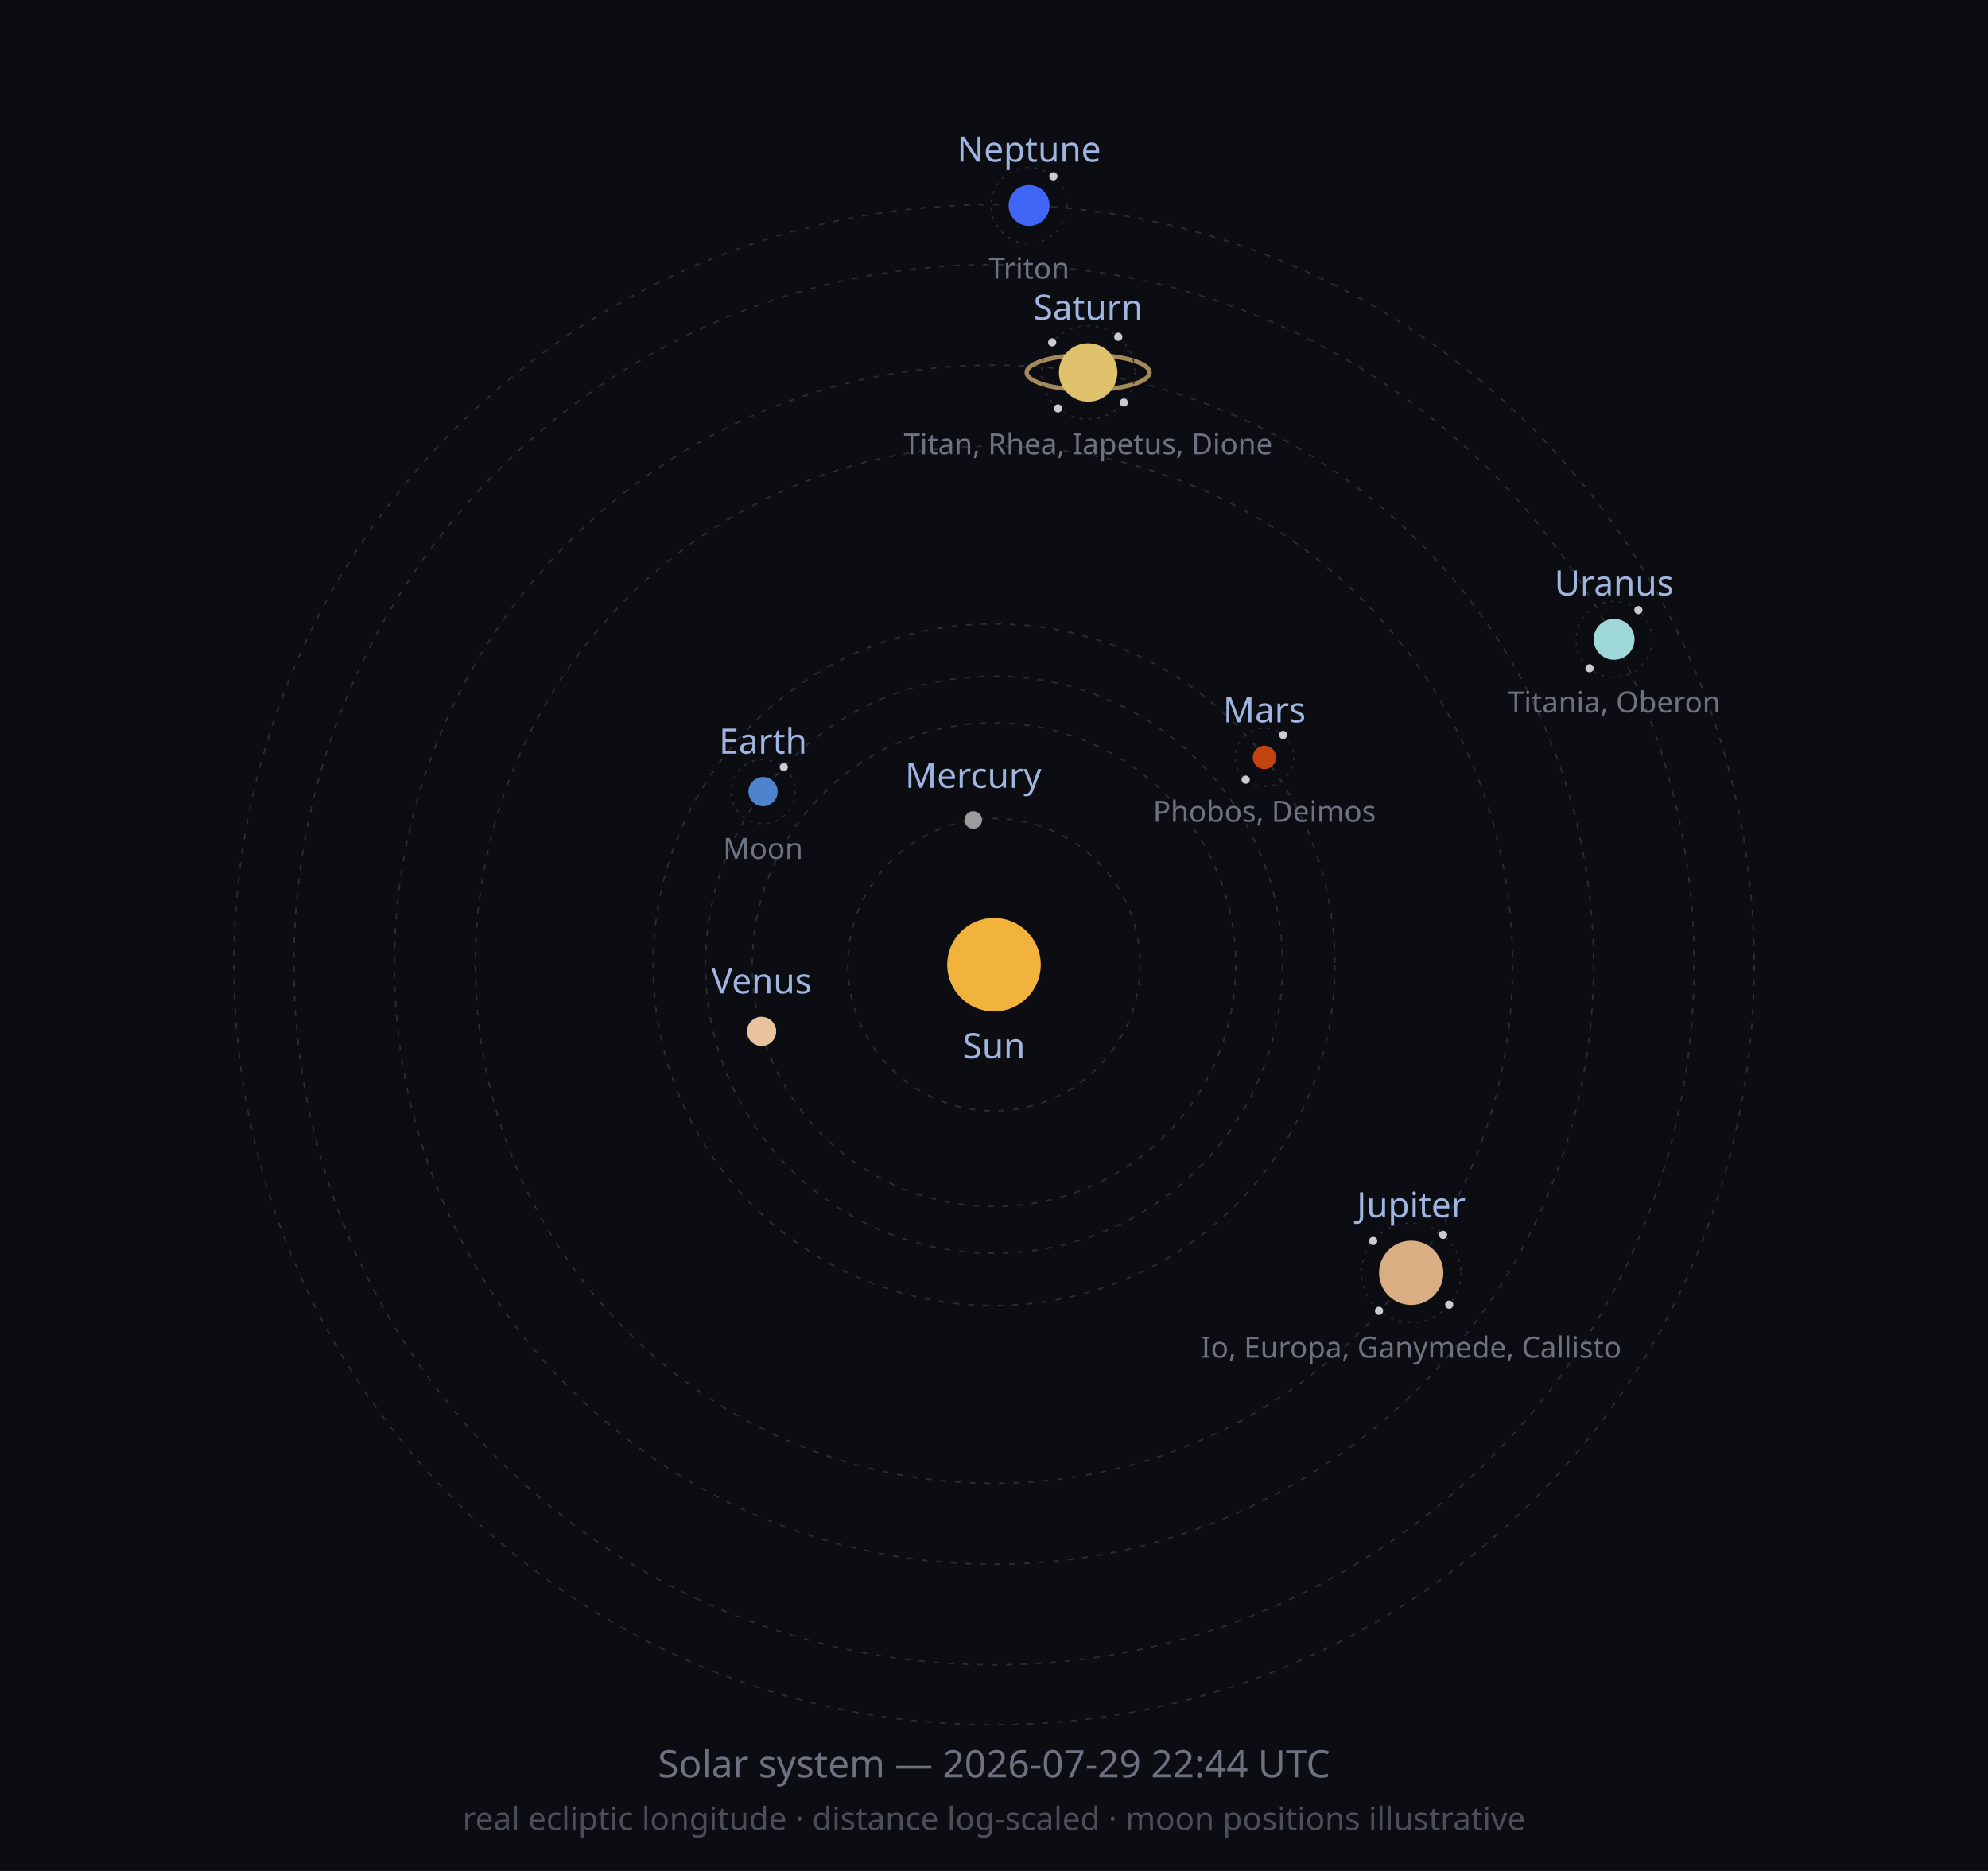
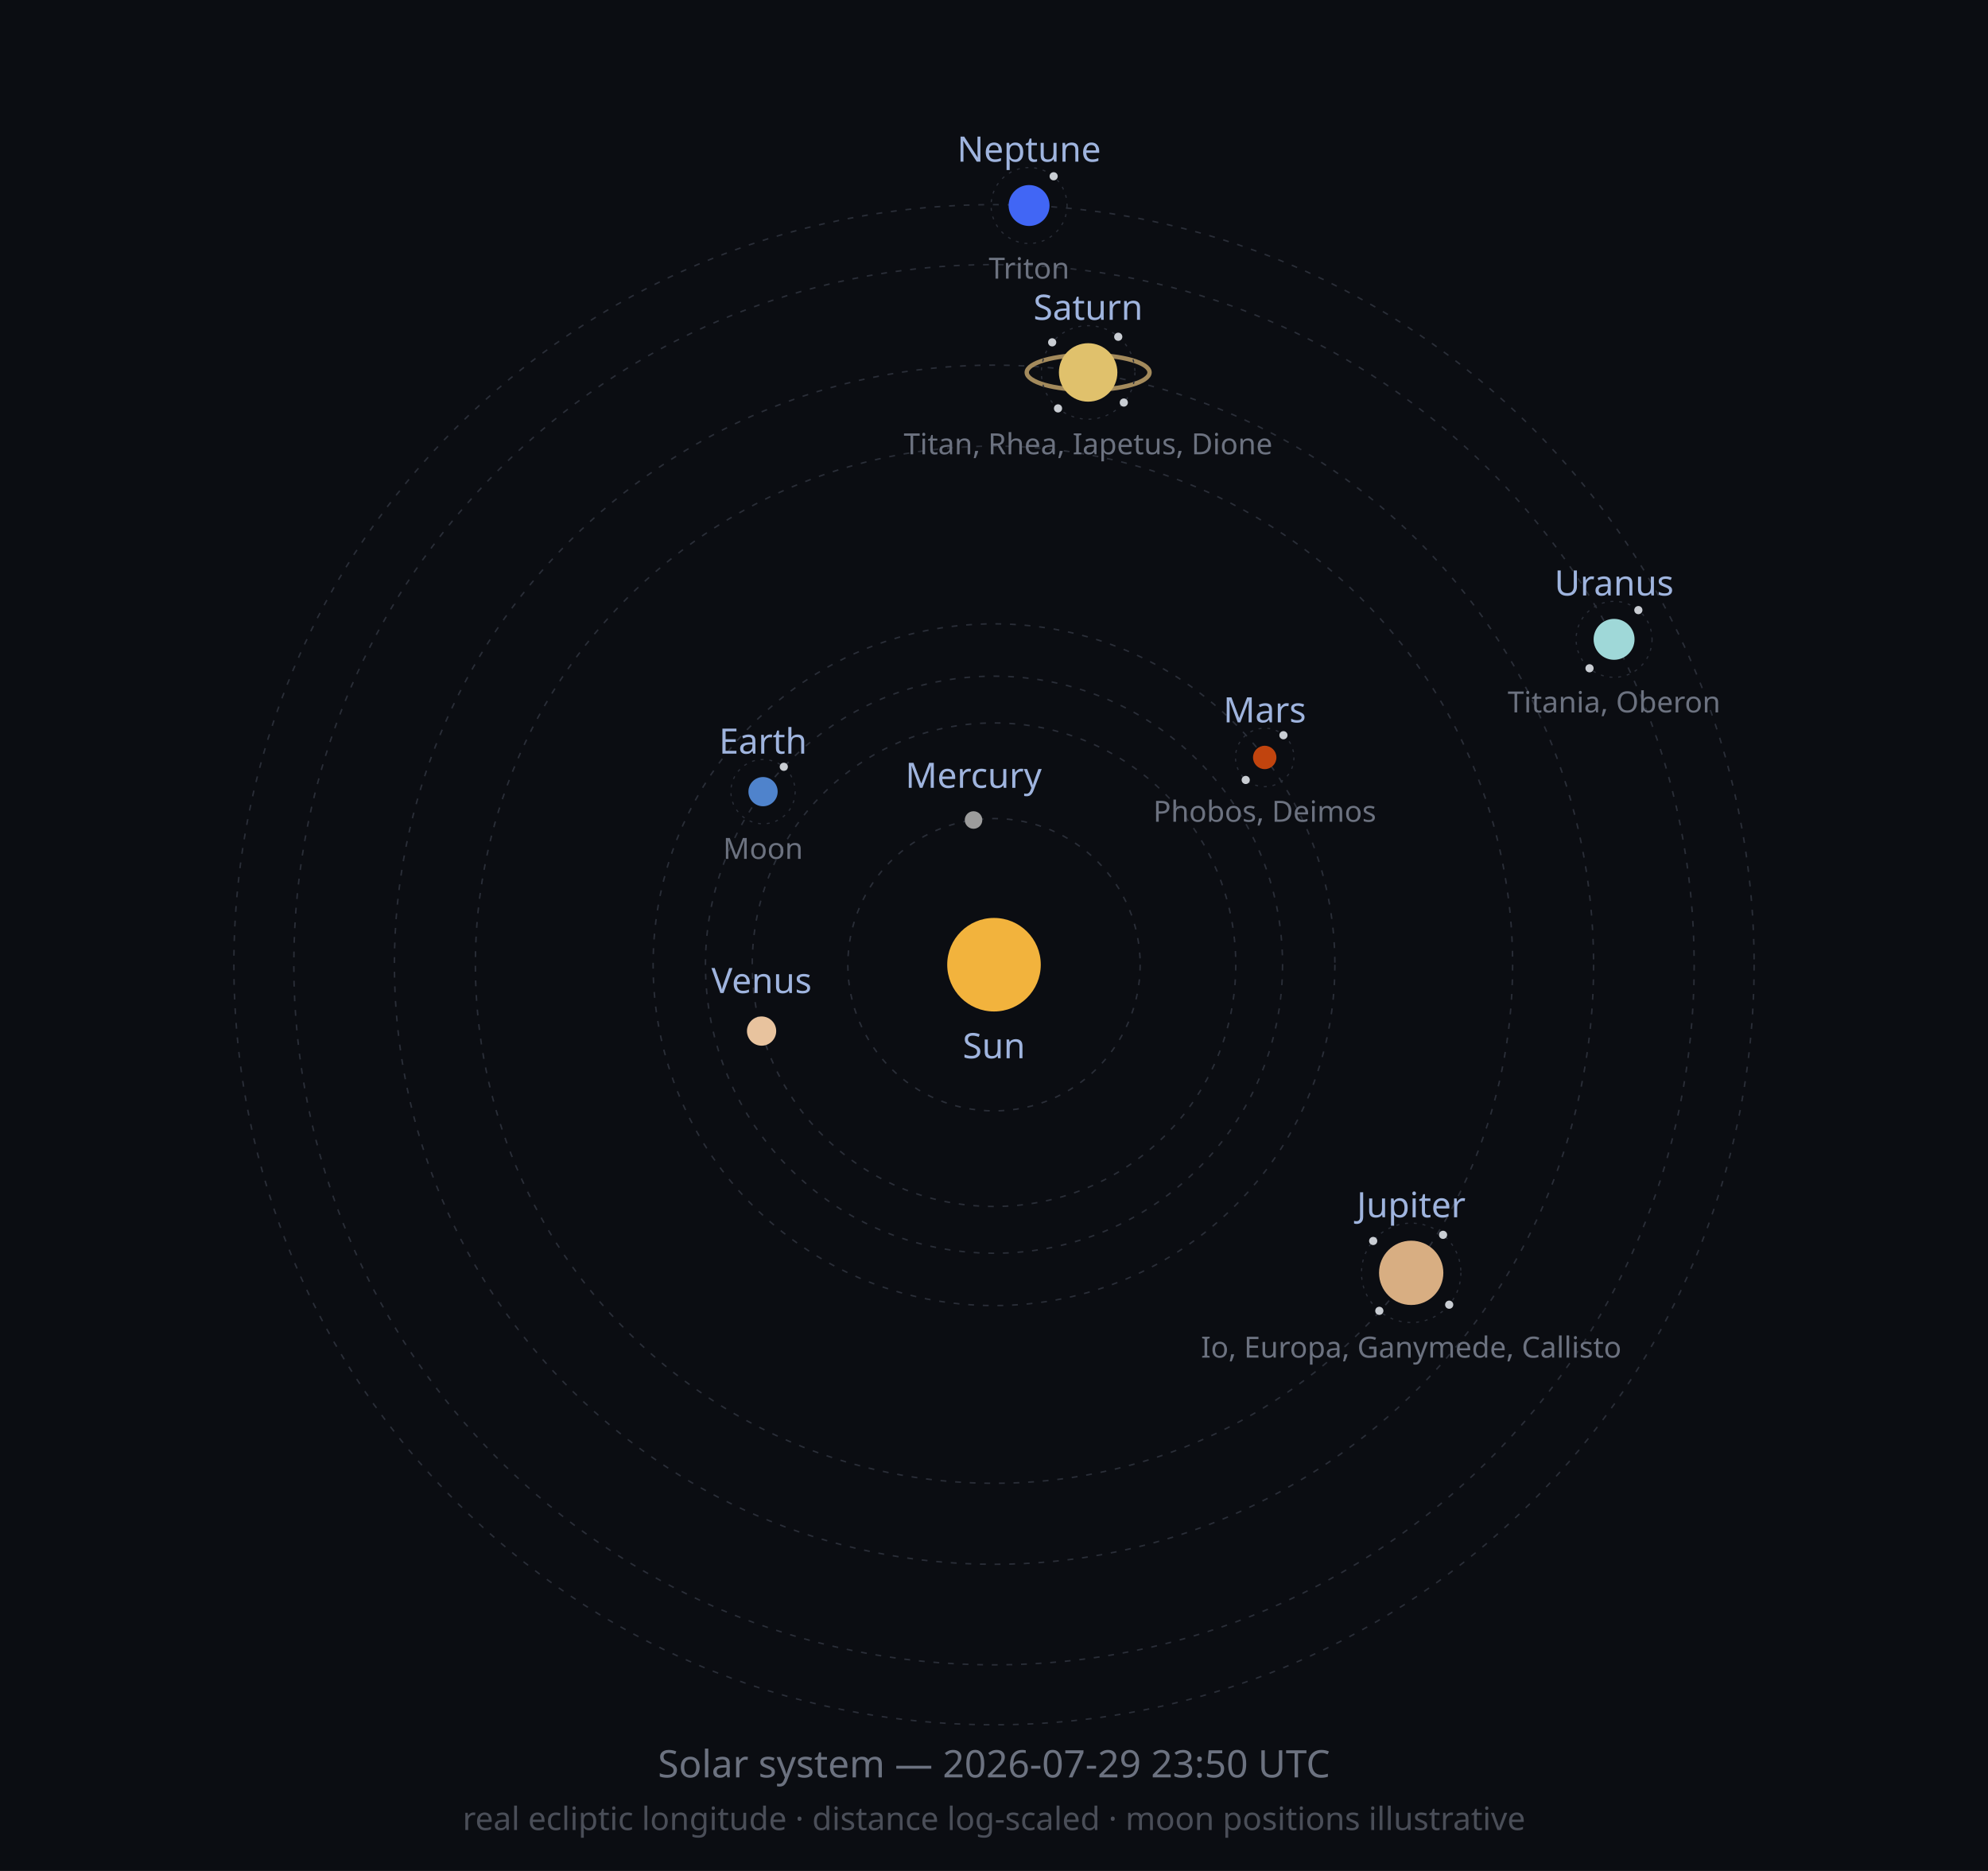
<svg xmlns="http://www.w3.org/2000/svg" width="680" height="640" viewBox="0 0 680 640" role="img">
  <defs>
    <marker id="arrow" viewBox="0 0 10 10" refX="8" refY="5" markerWidth="6" markerHeight="6" orient="auto-start-reverse">
      <path d="M2 1L8 5L2 9" fill="none" stroke="context-stroke" stroke-width="1.5" stroke-linecap="round" stroke-linejoin="round" />
    </marker>
  </defs>
  <style>
  .orbit { fill: none; stroke: #2A2E38; stroke-width: 0.5; stroke-dasharray: 2 3; }
  .moonorbit { fill: none; stroke: #2A2E38; stroke-width: 0.4; stroke-dasharray: 1 2; }
  .lbl { font-family: sans-serif; font-size: 12px; fill: #9FB4DE; }
  .moonlbl { font-family: sans-serif; font-size: 10px; fill: #6C7280; }
</style>
  <rect width="680" height="640" fill="#0B0D12" />
  <circle class="orbit" cx="340" cy="330" r="50.0" />
  <circle class="orbit" cx="340" cy="330" r="82.7" />
  <circle class="orbit" cx="340" cy="330" r="98.7" />
  <circle class="orbit" cx="340" cy="330" r="116.6" />
  <circle class="orbit" cx="340" cy="330" r="177.4" />
  <circle class="orbit" cx="340" cy="330" r="205.1" />
  <circle class="orbit" cx="340" cy="330" r="239.5" />
  <circle class="orbit" cx="340" cy="330" r="260.0" />
  <circle cx="340" cy="330" r="16" fill="#F2B33D" />
  <text class="lbl" x="340" y="362" text-anchor="middle">Sun</text>
-   <circle cx="332.9" cy="280.5" r="3" fill="#9C9C9C" />
-   <text class="lbl" x="332.9" y="269.5" text-anchor="middle">Mercury</text>
-   <circle cx="260.5" cy="352.8" r="5" fill="#E8C39E" />
-   <text class="lbl" x="260.5" y="339.8" text-anchor="middle">Venus</text>
+   <circle cx="333.0" cy="280.5" r="3" fill="#9C9C9C" />
+   <text class="lbl" x="333.0" y="269.5" text-anchor="middle">Mercury</text>
+   <circle cx="260.5" cy="352.7" r="5" fill="#E8C39E" />
+   <text class="lbl" x="260.5" y="339.7" text-anchor="middle">Venus</text>
  <circle cx="261.0" cy="270.8" r="5" fill="#4F83CC" />
  <circle class="moonorbit" cx="261.0" cy="270.8" r="11" />
-   <circle cx="268.1" cy="262.4" r="1.4" fill="#C9CDD3" />
+   <circle cx="268.1" cy="262.3" r="1.4" fill="#C9CDD3" />
  <text class="moonlbl" x="261.0" y="293.8" text-anchor="middle">Moon</text>
  <text class="lbl" x="261.0" y="257.8" text-anchor="middle">Earth</text>
-   <circle cx="432.5" cy="259.1" r="4" fill="#C1440E" />
-   <circle class="moonorbit" cx="432.5" cy="259.1" r="10" />
-   <circle cx="438.9" cy="251.4" r="1.4" fill="#C9CDD3" />
-   <circle cx="426.1" cy="266.7" r="1.4" fill="#C9CDD3" />
-   <text class="moonlbl" x="432.5" y="281.1" text-anchor="middle">Phobos, Deimos</text>
-   <text class="lbl" x="432.5" y="247.1" text-anchor="middle">Mars</text>
+   <circle cx="432.6" cy="259.1" r="4" fill="#C1440E" />
+   <circle class="moonorbit" cx="432.6" cy="259.1" r="10" />
+   <circle cx="439.0" cy="251.5" r="1.4" fill="#C9CDD3" />
+   <circle cx="426.1" cy="266.8" r="1.4" fill="#C9CDD3" />
+   <text class="moonlbl" x="432.6" y="281.1" text-anchor="middle">Phobos, Deimos</text>
+   <text class="lbl" x="432.6" y="247.1" text-anchor="middle">Mars</text>
  <circle cx="482.7" cy="435.4" r="11" fill="#D8AE82" />
  <circle class="moonorbit" cx="482.7" cy="435.4" r="17" />
  <circle cx="493.6" cy="422.4" r="1.4" fill="#C9CDD3" />
  <circle cx="495.7" cy="446.3" r="1.4" fill="#C9CDD3" />
-   <circle cx="471.7" cy="448.4" r="1.4" fill="#C9CDD3" />
+   <circle cx="471.8" cy="448.4" r="1.4" fill="#C9CDD3" />
  <circle cx="469.7" cy="424.5" r="1.4" fill="#C9CDD3" />
  <text class="moonlbl" x="482.7" y="464.4" text-anchor="middle">Io, Europa, Ganymede, Callisto</text>
  <text class="lbl" x="482.7" y="416.4" text-anchor="middle">Jupiter</text>
  <ellipse cx="372.2" cy="127.4" rx="21.0" ry="6.0" fill="none" stroke="#C9A96E" stroke-width="1.5" opacity="0.8" />
  <circle cx="372.2" cy="127.4" r="10" fill="#E0C16C" />
  <circle class="moonorbit" cx="372.2" cy="127.4" r="16" />
  <circle cx="382.5" cy="115.2" r="1.4" fill="#C9CDD3" />
  <circle cx="384.4" cy="137.7" r="1.4" fill="#C9CDD3" />
  <circle cx="361.9" cy="139.7" r="1.4" fill="#C9CDD3" />
  <circle cx="359.9" cy="117.1" r="1.4" fill="#C9CDD3" />
  <text class="moonlbl" x="372.2" y="155.4" text-anchor="middle">Titan, Rhea, Iapetus, Dione</text>
  <text class="lbl" x="372.2" y="109.4" text-anchor="middle">Saturn</text>
  <circle cx="552.1" cy="218.7" r="7" fill="#9FD8D8" />
  <circle class="moonorbit" cx="552.1" cy="218.7" r="13" />
  <circle cx="560.4" cy="208.7" r="1.4" fill="#C9CDD3" />
  <circle cx="543.7" cy="228.6" r="1.4" fill="#C9CDD3" />
  <text class="moonlbl" x="552.1" y="243.7" text-anchor="middle">Titania, Oberon</text>
  <text class="lbl" x="552.1" y="203.7" text-anchor="middle">Uranus</text>
  <circle cx="352.0" cy="70.3" r="7" fill="#4166F5" />
  <circle class="moonorbit" cx="352.0" cy="70.3" r="13" />
-   <circle cx="360.3" cy="60.3" r="1.4" fill="#C9CDD3" />
+   <circle cx="360.4" cy="60.3" r="1.4" fill="#C9CDD3" />
  <text class="moonlbl" x="352.0" y="95.3" text-anchor="middle">Triton</text>
  <text class="lbl" x="352.0" y="55.3" text-anchor="middle">Neptune</text>
-   <text x="340" y="608" font-size="13" fill="#6C7280" text-anchor="middle" font-family="sans-serif">Solar system — 2026-07-29 22:44 UTC</text>
+   <text x="340" y="608" font-size="13" fill="#6C7280" text-anchor="middle" font-family="sans-serif">Solar system — 2026-07-29 23:50 UTC</text>
  <text x="340" y="626" font-size="11" fill="#4A4E58" text-anchor="middle" font-family="sans-serif">real ecliptic longitude · distance log-scaled · moon positions illustrative</text>
</svg>
